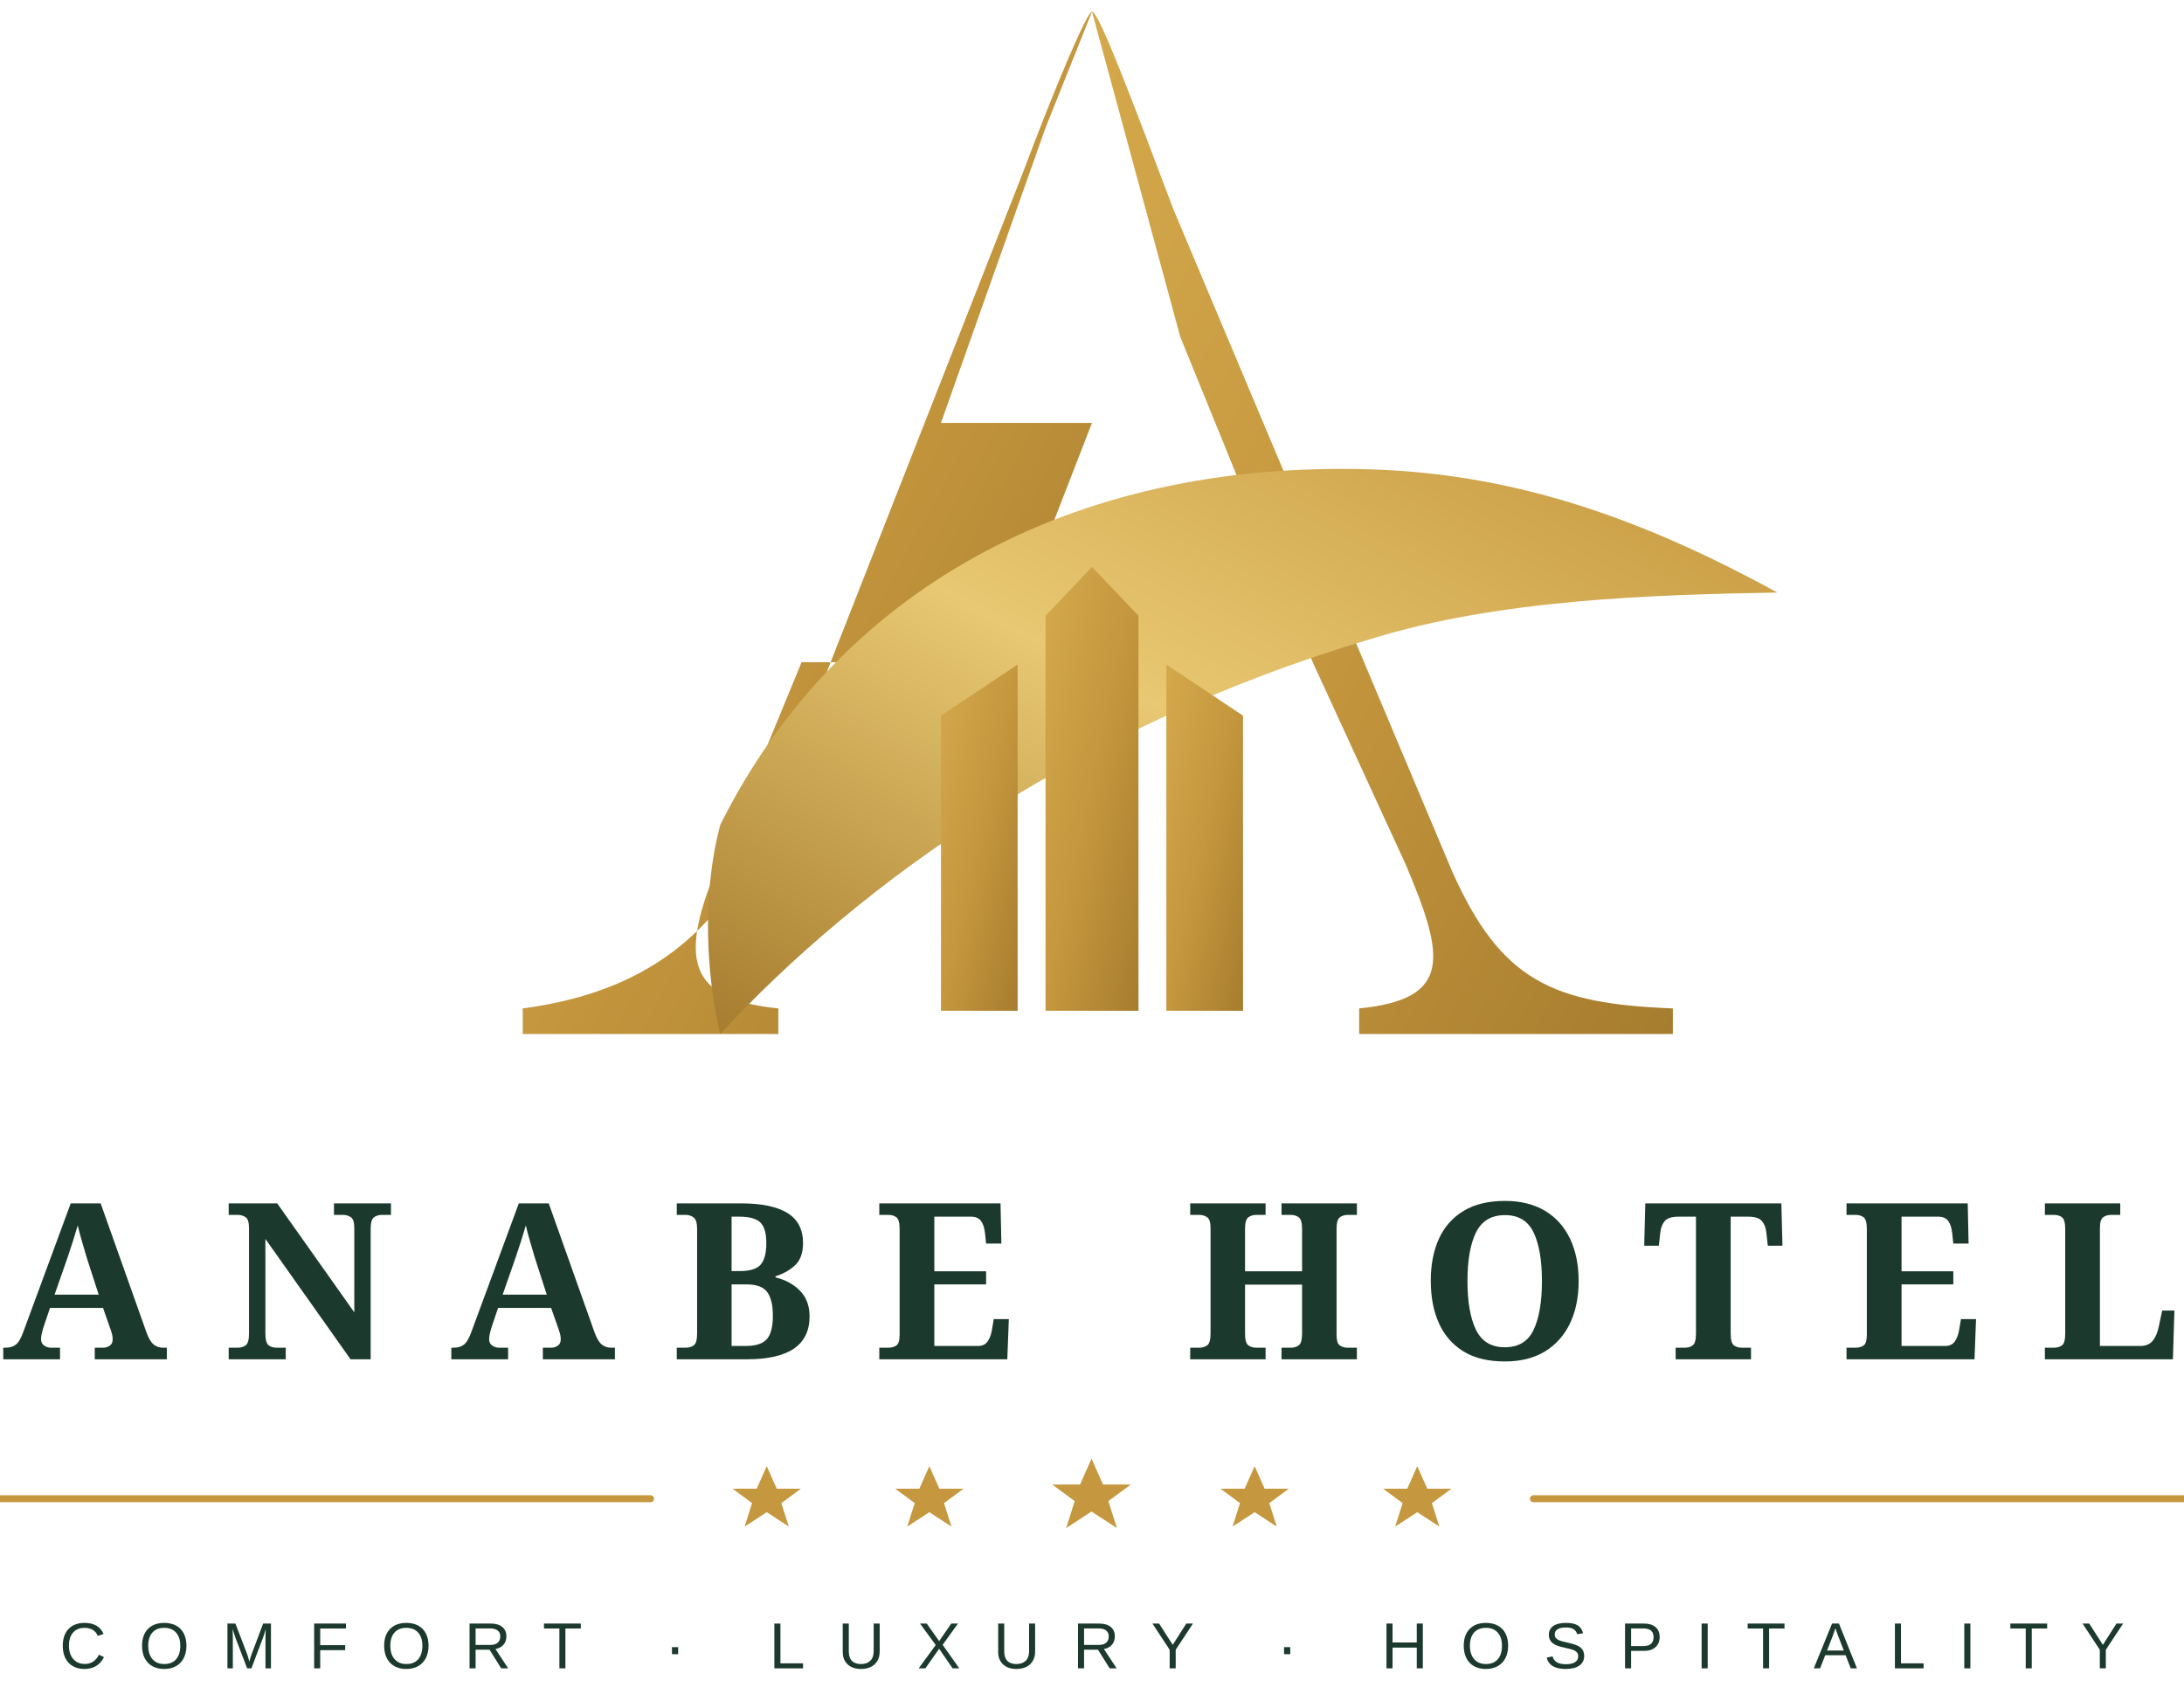
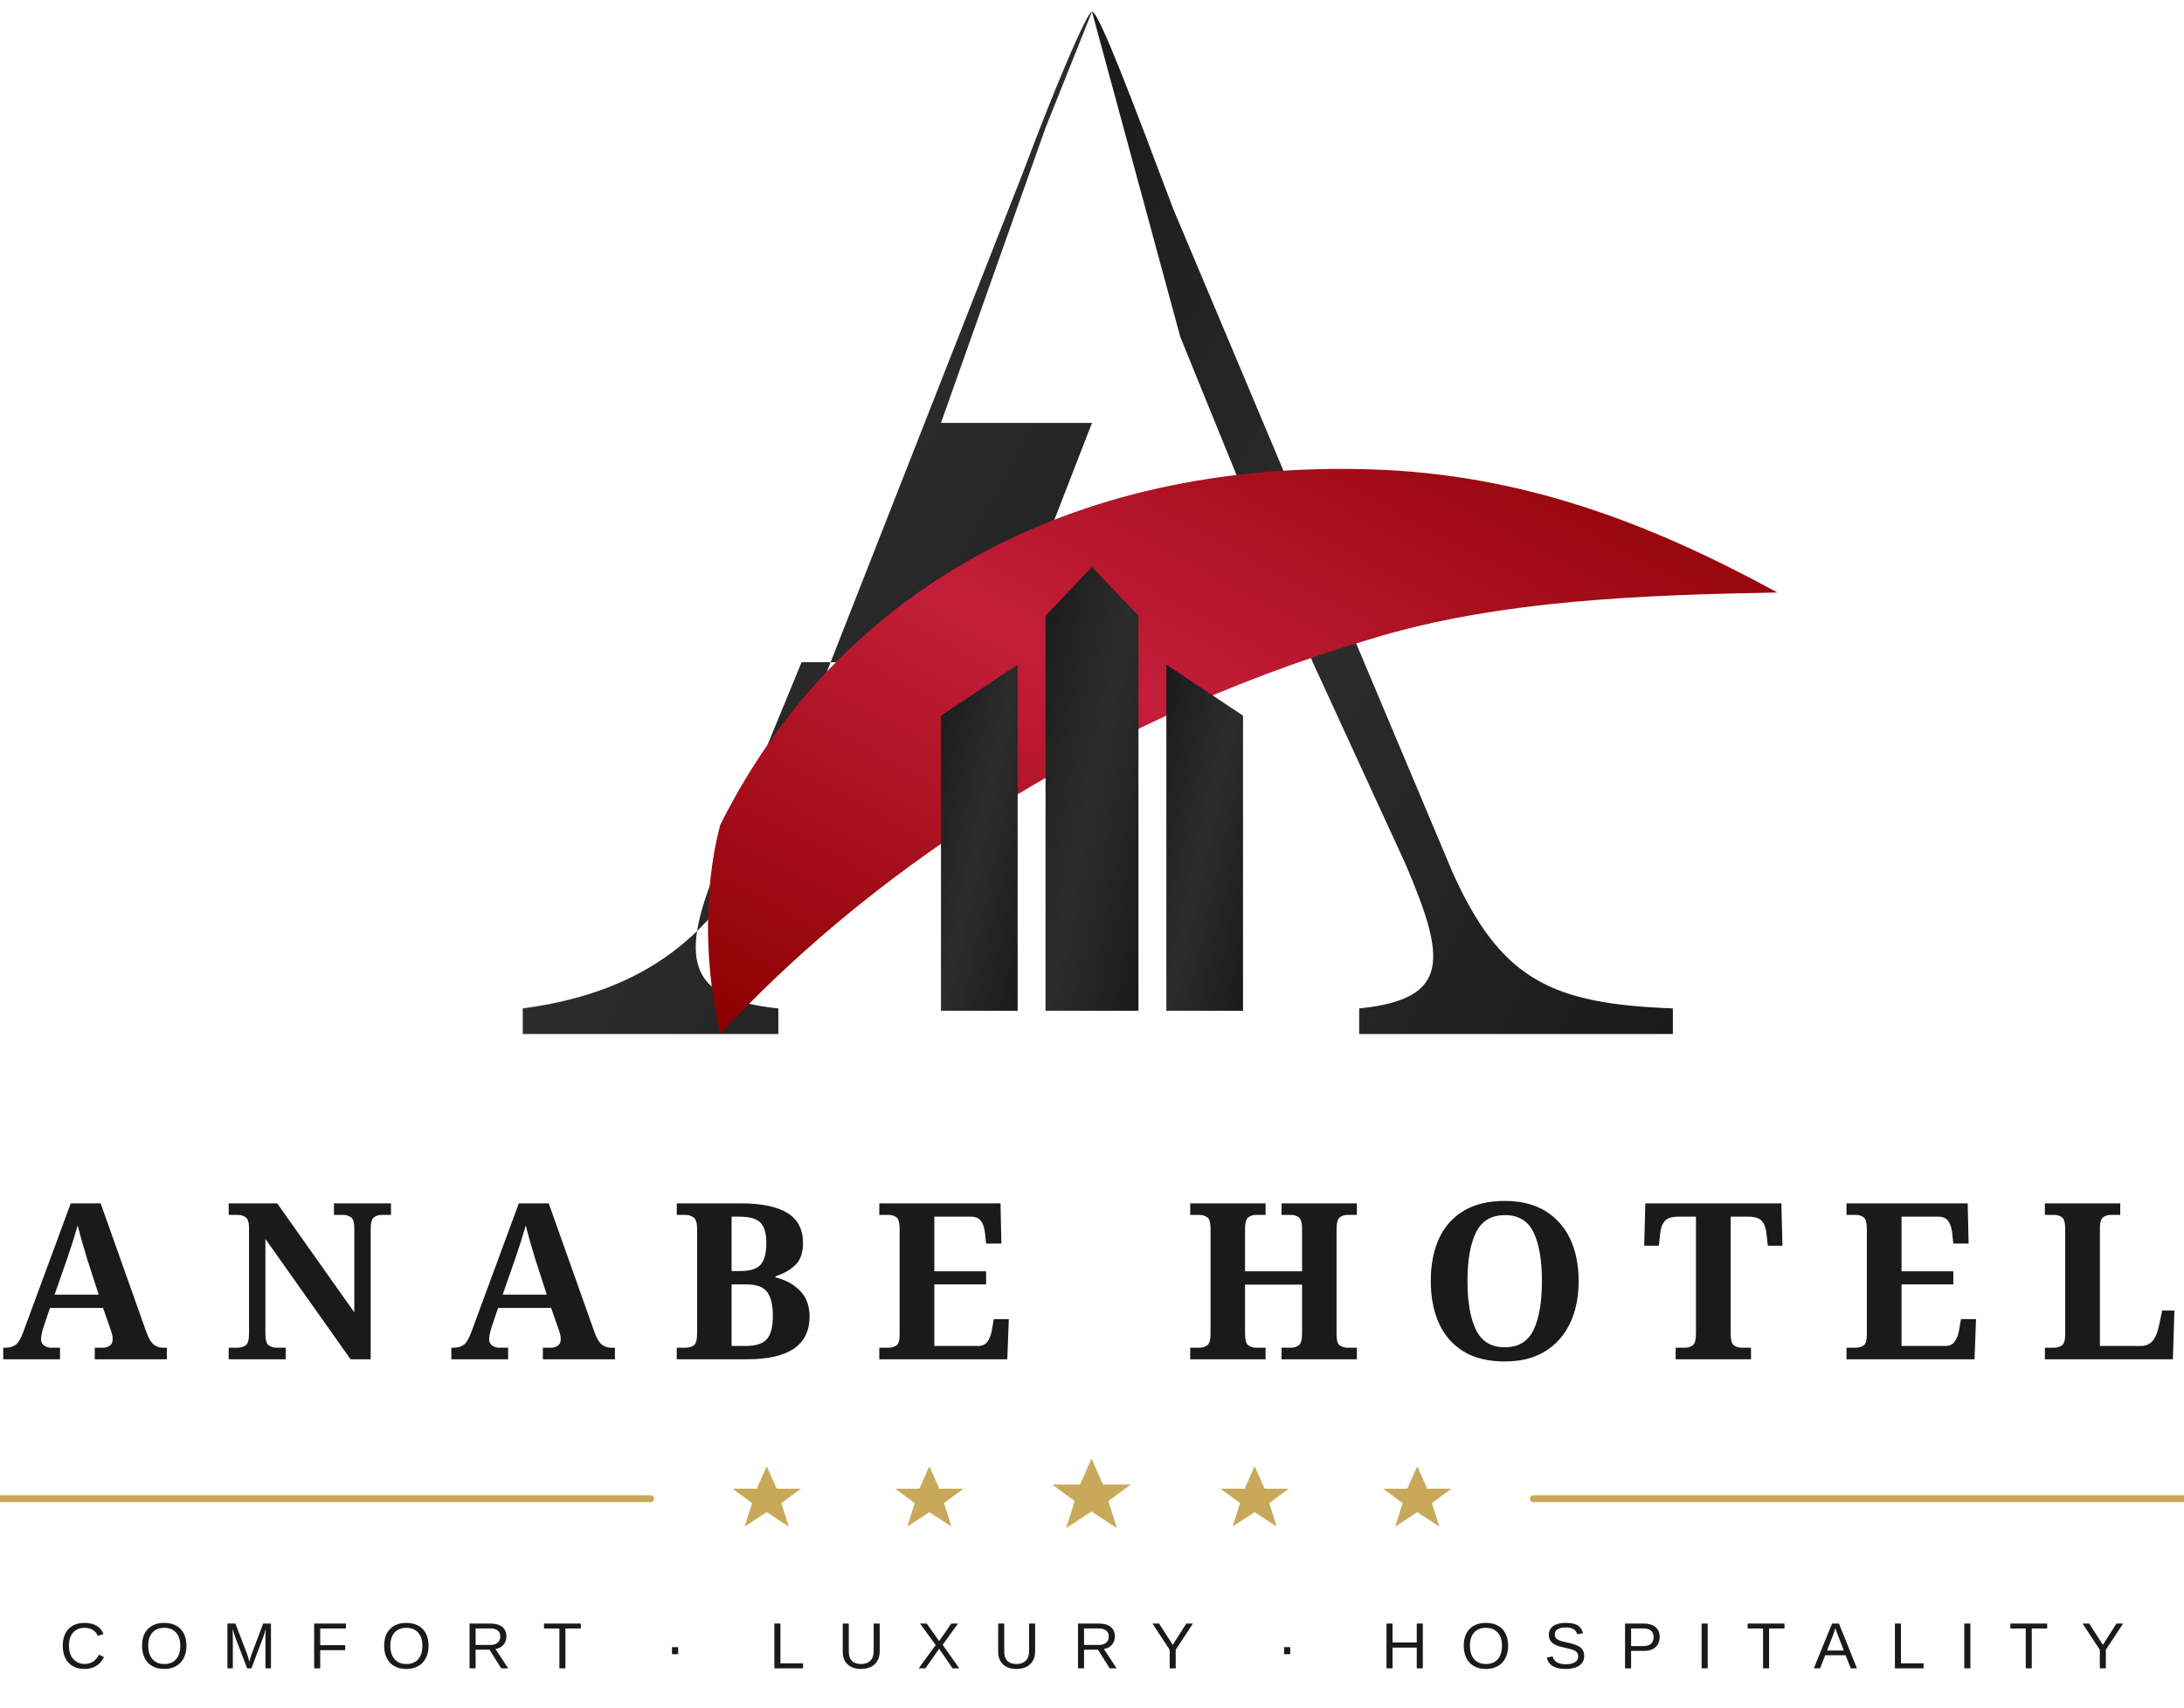
<svg xmlns="http://www.w3.org/2000/svg" viewBox="280 110 940 735" width="940" height="735" role="img" aria-labelledby="title description">
  <defs>
    <linearGradient id="goldGrad" x1="0%" y1="0%" x2="100%" y2="100%">
-       <stop offset="0%" stop-color="#D4A94B" />
-       <stop offset="50%" stop-color="#C5973E" />
-       <stop offset="100%" stop-color="#A67C2E" />
+       <stop offset="0%" stop-color="#1A1A1A" />
+       <stop offset="50%" stop-color="#2C2C2C" />
+       <stop offset="100%" stop-color="#1A1A1A" />
    </linearGradient>
    <linearGradient id="swooshGrad" x1="0%" y1="100%" x2="100%" y2="0%">
-       <stop offset="0%" stop-color="#A67C2E" />
-       <stop offset="50%" stop-color="#E8C872" />
-       <stop offset="100%" stop-color="#C5973E" />
+       <stop offset="0%" stop-color="#8B0000" />
+       <stop offset="50%" stop-color="#C41E3A" />
+       <stop offset="100%" stop-color="#8B0000" />
    </linearGradient>
    <g id="star">
-       <polygon points="0,-14 4.3,-4.3 14.7,-4.3 6.3,1.9 9.5,12 0,5.8 -9.5,12 -6.3,1.9 -14.7,-4.3 -4.3,-4.3" fill="#C5973E" />
+       <polygon points="0,-14 4.3,-4.3 14.7,-4.3 6.3,1.9 9.5,12 0,5.8 -9.5,12 -6.3,1.9 -14.7,-4.3 -4.3,-4.3" fill="#C8A95A" />
    </g>
  </defs>
  <g transform="translate(750 270)">
    <path d="M 0,-155 C -2,-155 -15,-125 -30,-85 L -140,195 C -162,248 -200,268 -245,274 L -245,285 L -135,285 L -135,274 C -175,270 -178,252 -160,210 L -125,125 L -40,125 L 0,22 L -65,22 L -20,-105 Z" fill="url(#goldGrad)" />
    <path d="M 0,-155 C 3,-155 18,-115 35,-70 L 155,215 C 176,262 198,272 250,274 L 250,285 L 115,285 L 115,274 C 155,270 152,252 135,212 L 95,125 L 38,-15 L 0,-155 Z" fill="url(#goldGrad)" />
    <path d="M -160,195 C -110,95 -10,38 120,42 C 185,44 240,65 295,95 C 240,96 175,98 120,115 C -5,152 -100,220 -160,285 C -166,260 -168,225 -160,195 Z" fill="url(#swooshGrad)" />
    <polygon points="-65,275 -65,148 -32,126 -32,275" fill="url(#goldGrad)" />
    <polygon points="-20,275 -20,105 0,84 20,105 20,275" fill="url(#goldGrad)" />
    <polygon points="32,275 32,126 65,148 65,275" fill="url(#goldGrad)" />
  </g>
-   <text x="750" y="695" text-anchor="middle" font-family="'Cormorant Garamond', 'Playfair Display', 'Cinzel', Georgia, serif" font-size="94" font-weight="600" letter-spacing="24" fill="#1B3A2D">ANABE HOTEL</text>
+   <text x="750" y="695" text-anchor="middle" font-family="'Cormorant Garamond', 'Playfair Display', 'Cinzel', Georgia, serif" font-size="94" font-weight="600" letter-spacing="24" fill="#1A1A1A">ANABE HOTEL</text>
  <g transform="translate(0 755)">
-     <line x1="280" y1="0" x2="560" y2="0" stroke="#C5973E" stroke-width="3" stroke-linecap="round" />
+     <line x1="280" y1="0" x2="560" y2="0" stroke="#C8A95A" stroke-width="3" stroke-linecap="round" />
    <use href="#star" x="610" y="0" />
    <use href="#star" x="680" y="0" />
    <use href="#star" x="750" y="0" transform="scale(1.15) translate(-98 -1)" />
    <use href="#star" x="820" y="0" />
    <use href="#star" x="890" y="0" />
-     <line x1="940" y1="0" x2="1220" y2="0" stroke="#C5973E" stroke-width="3" stroke-linecap="round" />
+     <line x1="940" y1="0" x2="1220" y2="0" stroke="#C8A95A" stroke-width="3" stroke-linecap="round" />
  </g>
-   <text x="750" y="828" text-anchor="middle" font-family="'Plus Jakarta Sans', Montserrat, Arial, sans-serif" font-size="28" font-weight="500" letter-spacing="14" fill="#1B3A2D">COMFORT  ·  LUXURY  ·  HOSPITALITY</text>
+   <text x="750" y="828" text-anchor="middle" font-family="'Plus Jakarta Sans', Montserrat, Arial, sans-serif" font-size="28" font-weight="500" letter-spacing="14" fill="#1A1A1A">COMFORT  ·  LUXURY  ·  HOSPITALITY</text>
</svg>
